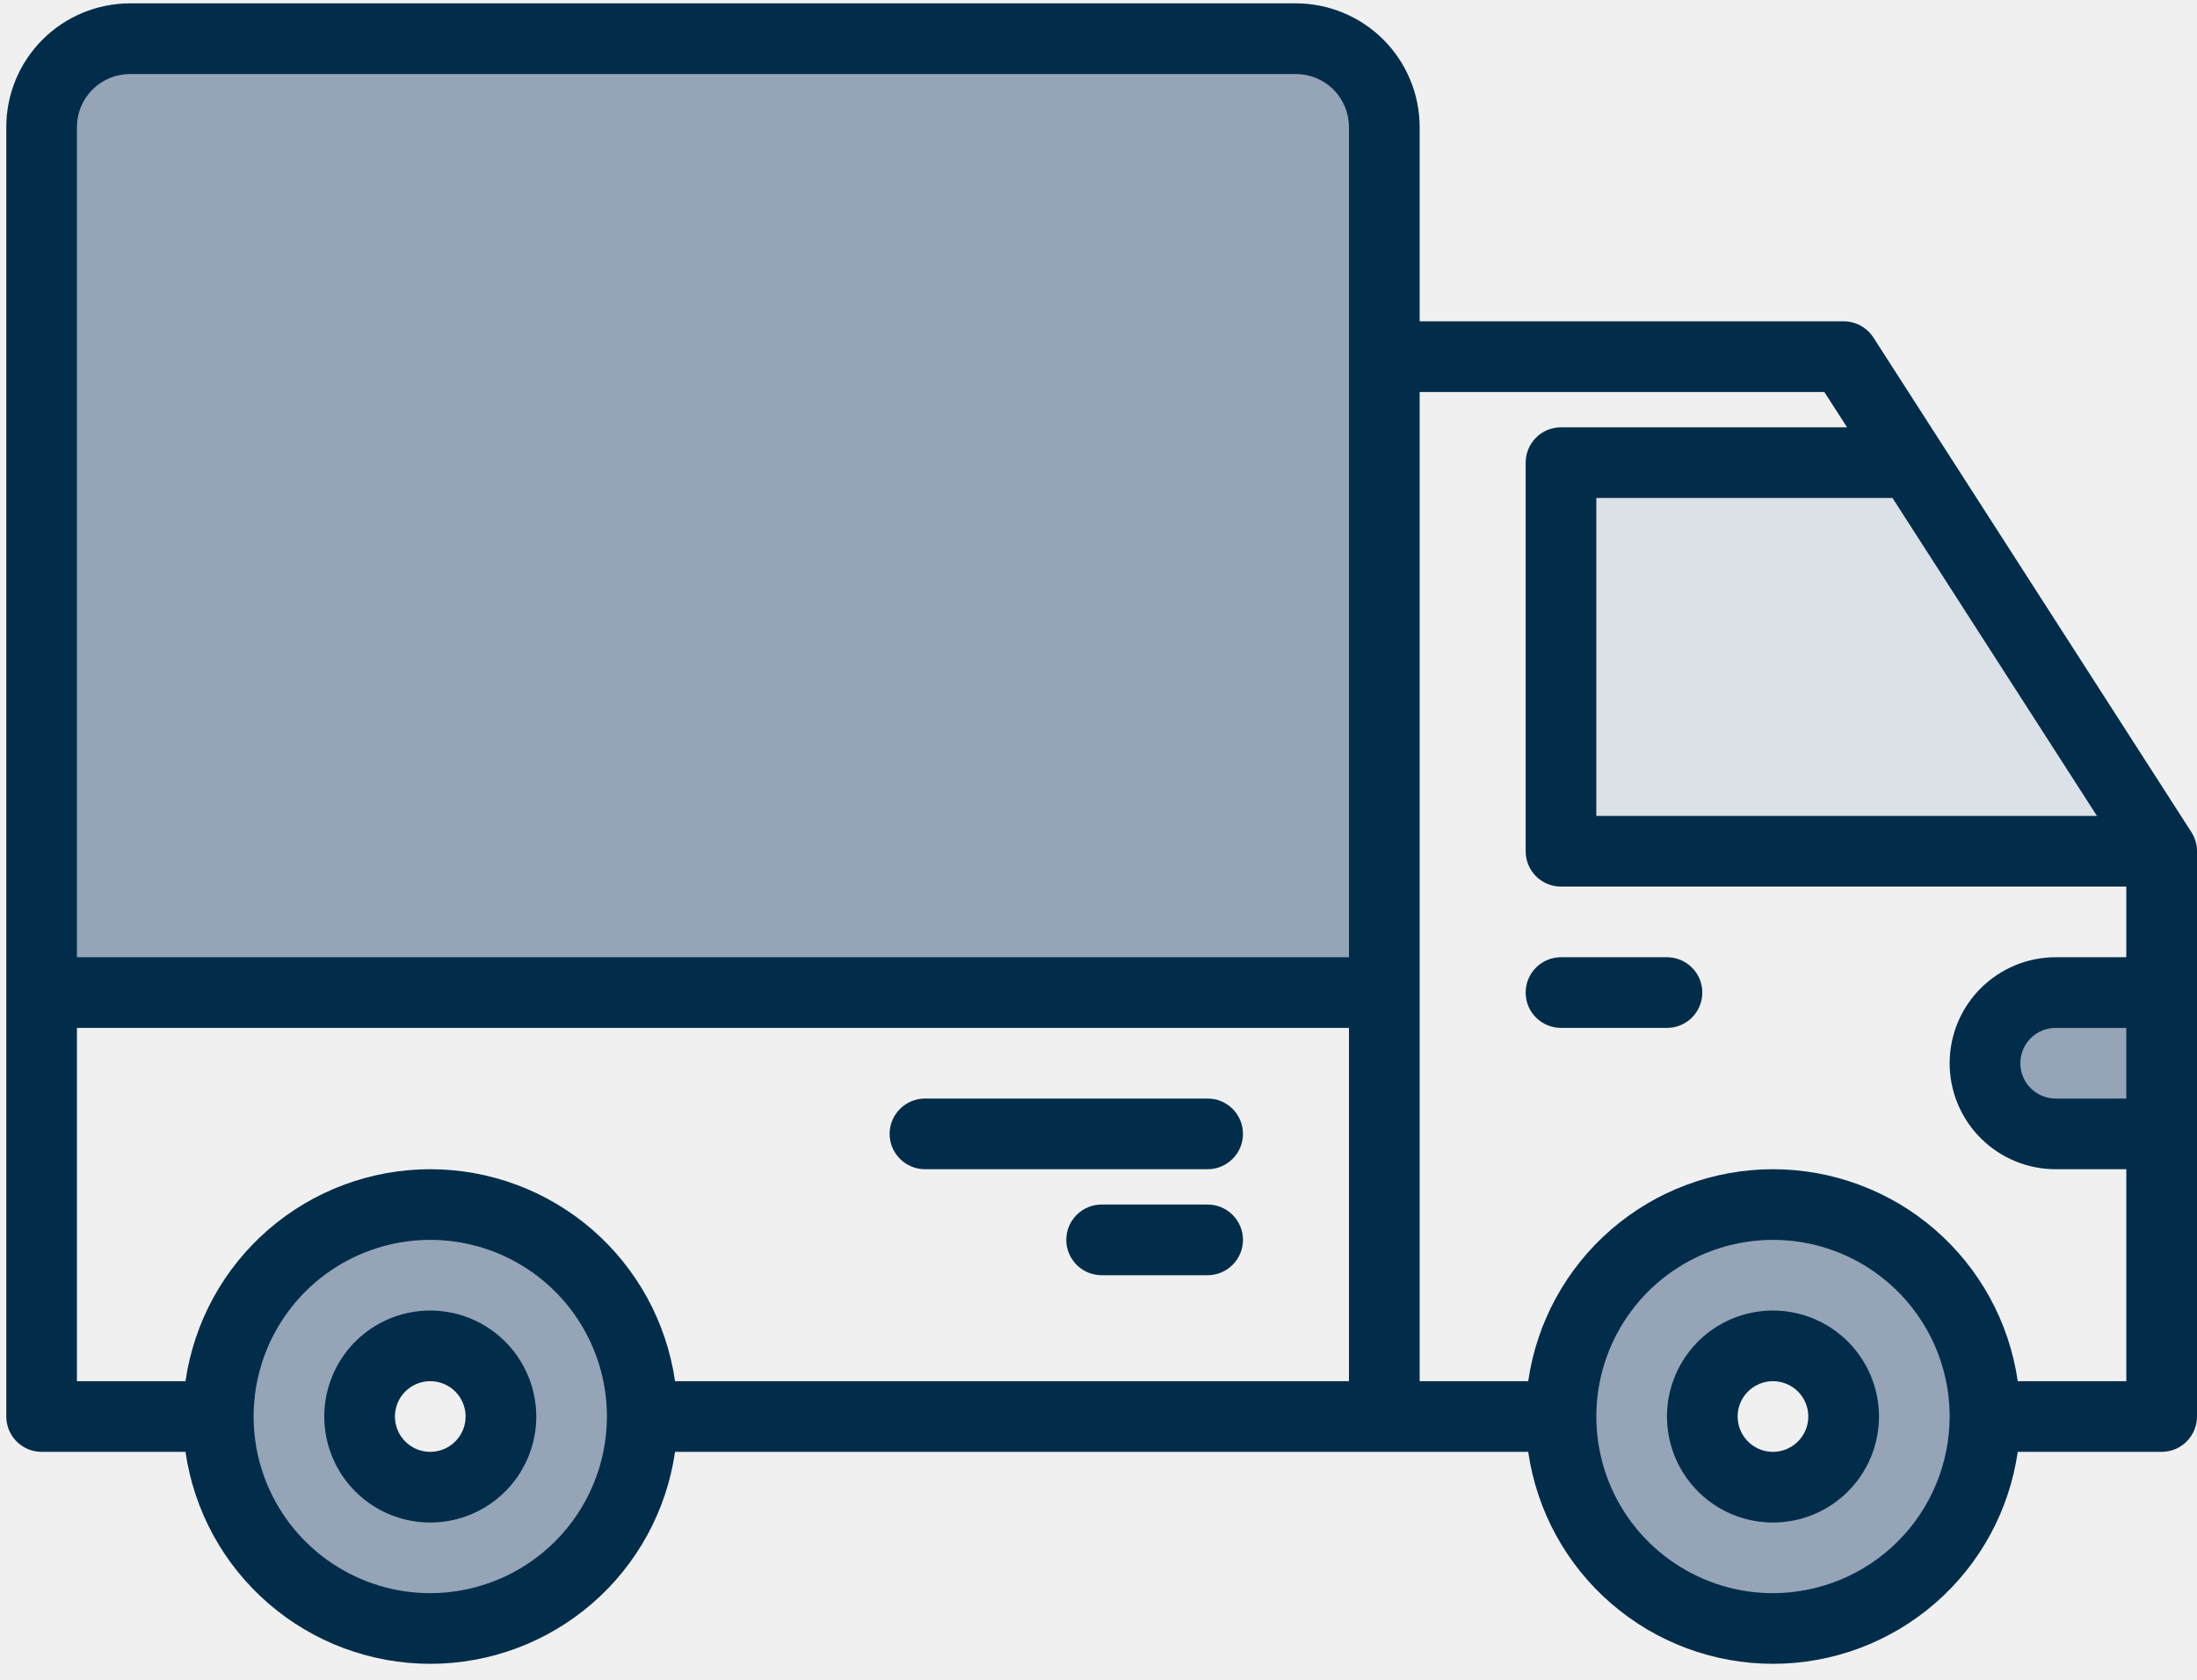
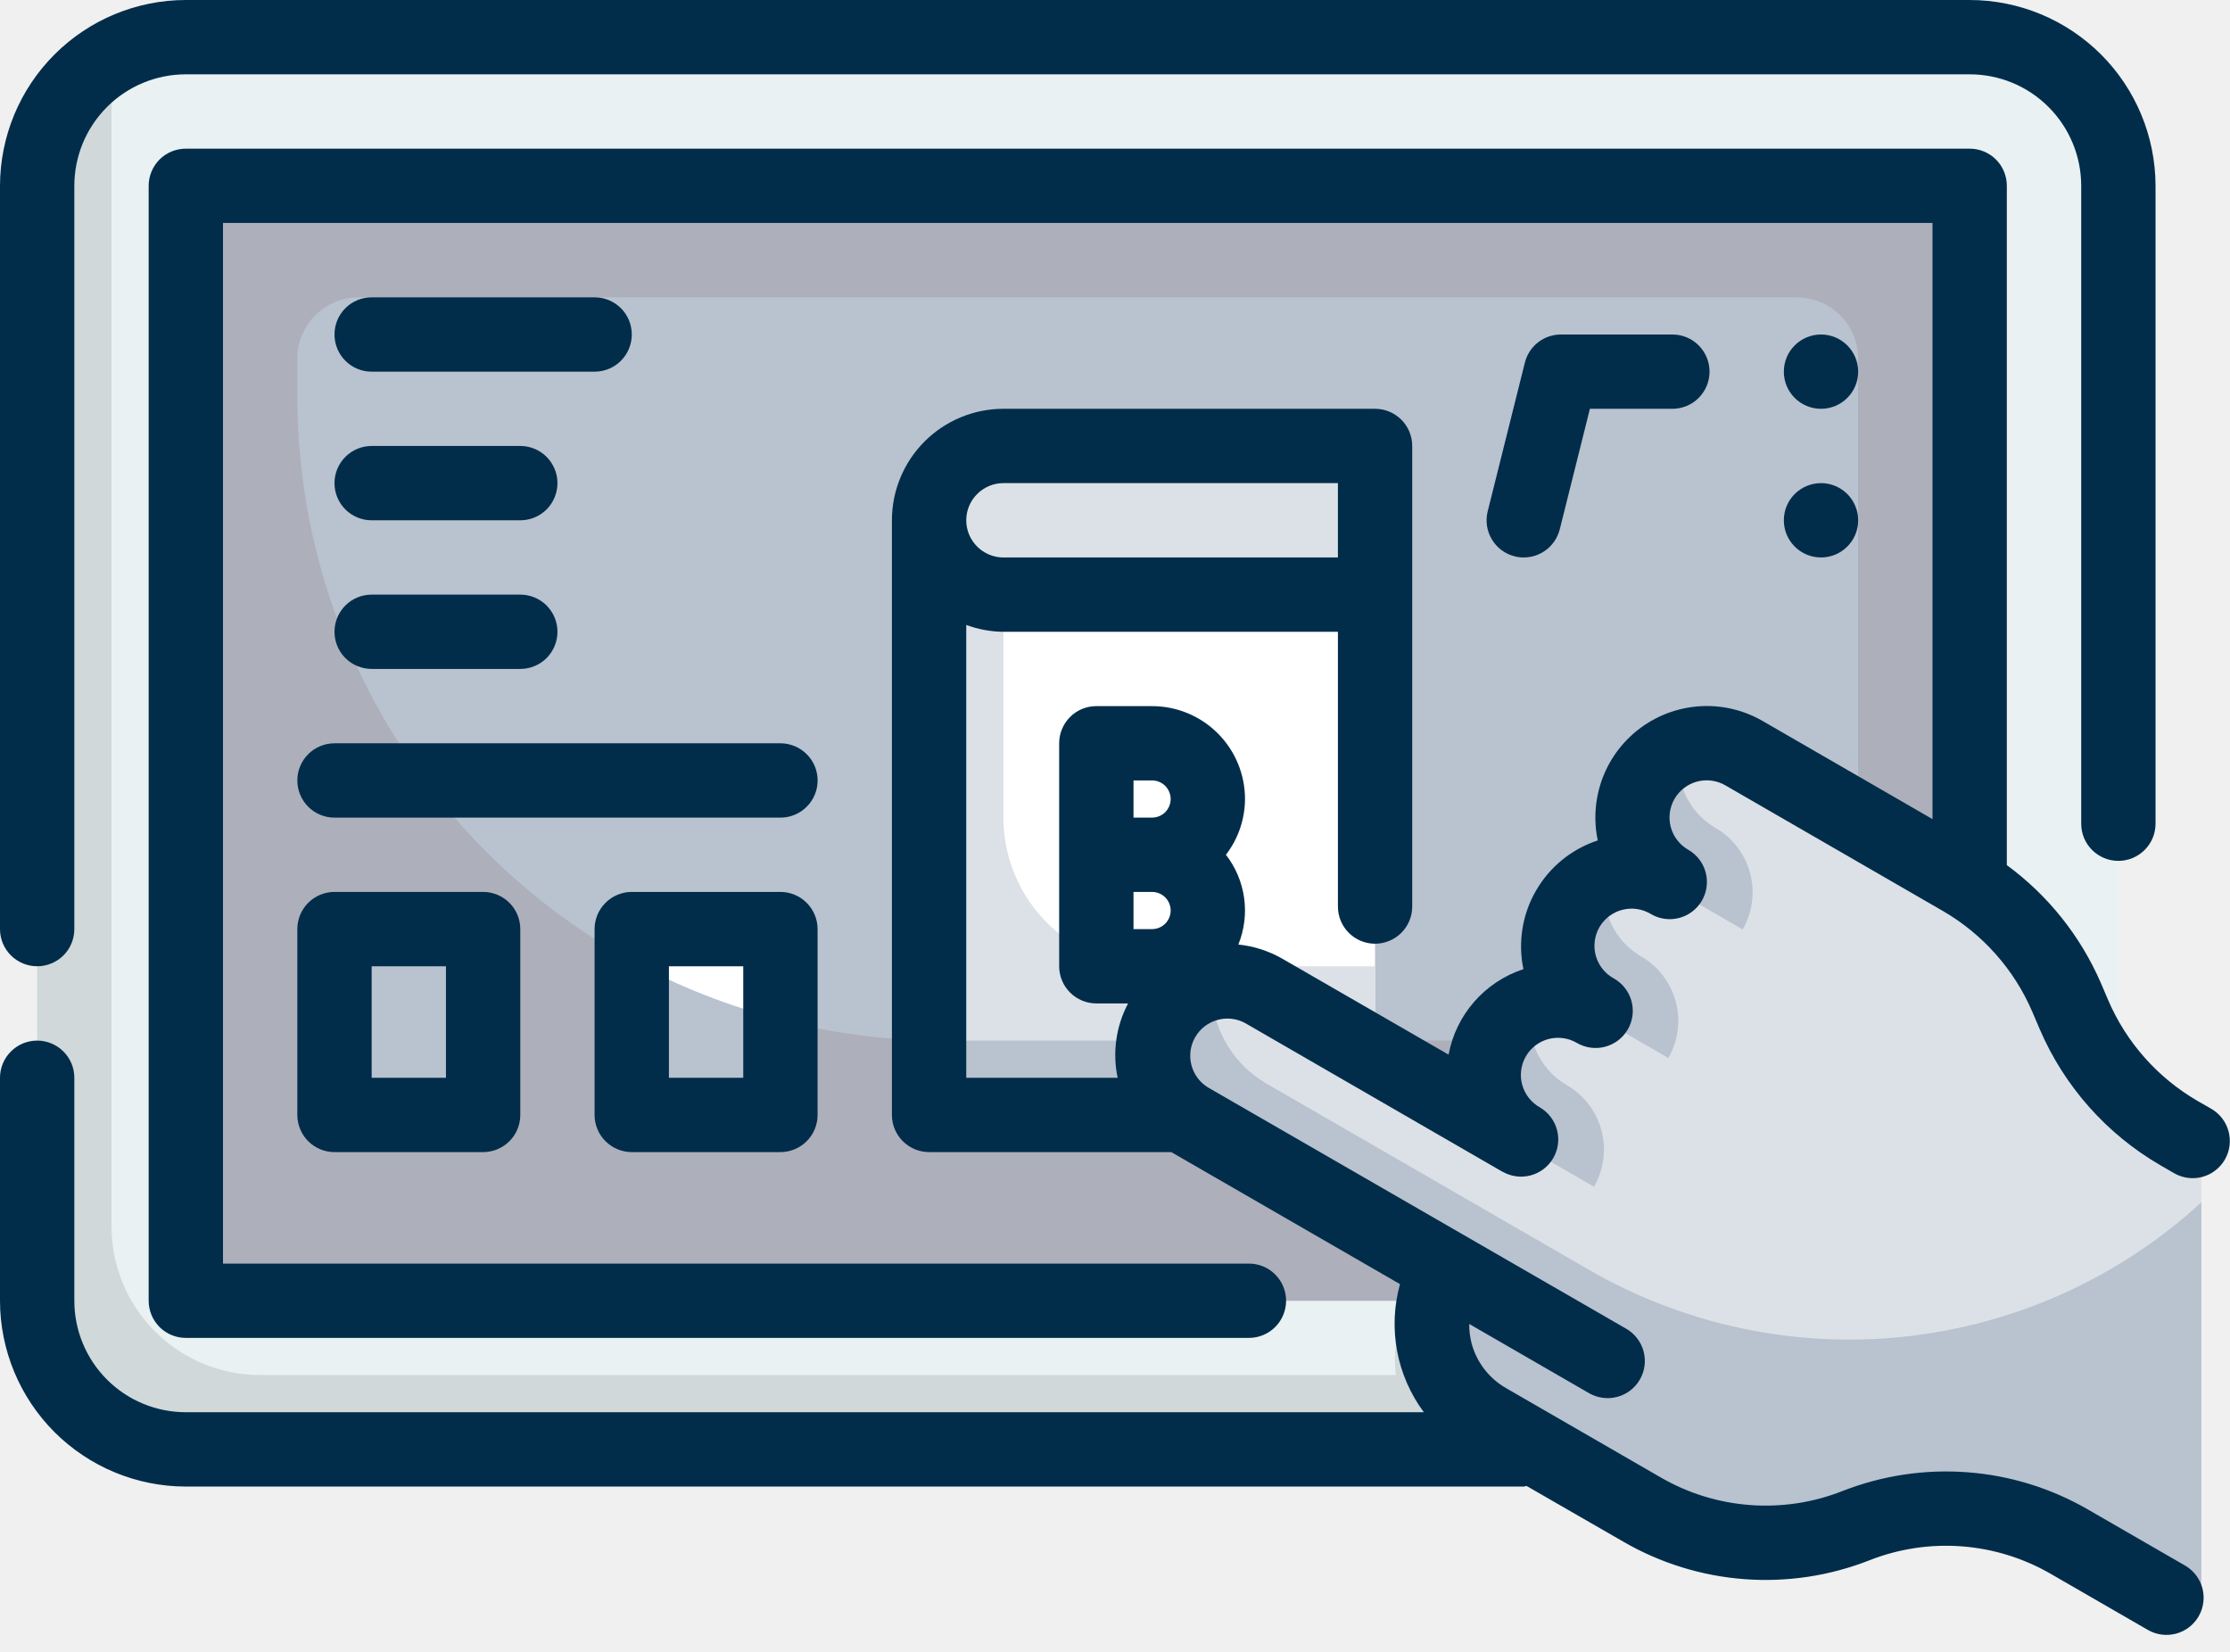
- <svg xmlns="http://www.w3.org/2000/svg" width="51" height="39" viewBox="0 0 51 39" fill="none">
-   <path d="M14.91 32.888H11.629C11.629 32.453 11.456 32.035 11.148 31.728C10.841 31.42 10.423 31.247 9.988 31.247C9.553 31.247 9.136 31.42 8.828 31.728C8.521 32.035 8.348 32.453 8.348 32.888H5.067C5.067 31.582 5.585 30.331 6.508 29.408C7.431 28.485 8.683 27.966 9.988 27.966C11.293 27.966 12.545 28.485 13.468 29.408C14.391 30.331 14.91 31.582 14.91 32.888Z" fill="#57A4FF" />
-   <path d="M46.079 32.888H42.798C42.798 32.453 42.625 32.035 42.317 31.728C42.01 31.42 41.592 31.247 41.157 31.247C40.722 31.247 40.305 31.42 39.997 31.728C39.69 32.035 39.517 32.453 39.517 32.888H36.236C36.236 31.582 36.754 30.331 37.677 29.408C38.6 28.485 39.852 27.966 41.157 27.966C42.462 27.966 43.714 28.485 44.637 29.408C45.56 30.331 46.079 31.582 46.079 32.888Z" fill="#57A4FF" />
-   <path d="M50.18 19.764H36.236V10.741H44.38L50.18 19.764Z" fill="#57A4FF" />
-   <path d="M47.719 23.045H50.18V26.326H47.719C47.284 26.326 46.867 26.153 46.559 25.845C46.251 25.538 46.079 25.12 46.079 24.685C46.079 24.25 46.251 23.833 46.559 23.525C46.867 23.218 47.284 23.045 47.719 23.045Z" fill="#57A4FF" />
-   <path d="M9.988 27.966C9.015 27.966 8.063 28.255 7.254 28.796C6.445 29.336 5.814 30.105 5.442 31.004C5.069 31.904 4.972 32.893 5.161 33.848C5.351 34.802 5.82 35.679 6.508 36.367C7.197 37.056 8.074 37.525 9.028 37.714C9.983 37.904 10.972 37.807 11.872 37.434C12.771 37.062 13.54 36.431 14.08 35.622C14.621 34.812 14.91 33.861 14.91 32.888C14.91 31.582 14.391 30.331 13.468 29.408C12.545 28.485 11.293 27.966 9.988 27.966ZM9.988 34.528C9.664 34.528 9.347 34.432 9.077 34.252C8.807 34.071 8.597 33.815 8.473 33.515C8.349 33.216 8.316 32.886 8.379 32.568C8.443 32.249 8.599 31.957 8.828 31.728C9.058 31.498 9.35 31.342 9.668 31.279C9.986 31.215 10.316 31.248 10.616 31.372C10.916 31.496 11.172 31.706 11.352 31.976C11.533 32.246 11.629 32.563 11.629 32.888C11.629 33.323 11.456 33.74 11.148 34.048C10.841 34.355 10.423 34.528 9.988 34.528Z" fill="#95A4B6" />
-   <path d="M41.157 27.966C40.184 27.966 39.232 28.255 38.423 28.796C37.614 29.336 36.983 30.105 36.611 31.004C36.238 31.904 36.141 32.893 36.33 33.848C36.52 34.802 36.989 35.679 37.677 36.367C38.366 37.056 39.242 37.525 40.197 37.714C41.152 37.904 42.141 37.807 43.041 37.434C43.94 37.062 44.709 36.431 45.249 35.622C45.79 34.812 46.079 33.861 46.079 32.888C46.079 31.582 45.56 30.331 44.637 29.408C43.714 28.485 42.462 27.966 41.157 27.966ZM41.157 34.528C40.833 34.528 40.516 34.432 40.246 34.252C39.976 34.071 39.766 33.815 39.642 33.515C39.517 33.216 39.485 32.886 39.548 32.568C39.612 32.249 39.768 31.957 39.997 31.728C40.227 31.498 40.519 31.342 40.837 31.279C41.155 31.215 41.485 31.248 41.785 31.372C42.085 31.496 42.341 31.706 42.521 31.976C42.702 32.246 42.798 32.563 42.798 32.888C42.798 33.323 42.625 33.74 42.317 34.048C42.01 34.355 41.592 34.528 41.157 34.528Z" fill="#95A4B6" />
-   <path d="M32.135 2.949V23.045H0.966V2.949C0.966 2.68 1.019 2.413 1.122 2.164C1.225 1.915 1.376 1.689 1.566 1.499C1.757 1.308 1.983 1.157 2.232 1.054C2.48 0.951 2.747 0.898 3.016 0.898H30.084C30.353 0.898 30.62 0.951 30.869 1.054C31.118 1.157 31.344 1.308 31.534 1.499C31.725 1.689 31.876 1.915 31.979 2.164C32.082 2.413 32.135 2.68 32.135 2.949Z" fill="#95A4B6" />
-   <path d="M50.18 19.764H36.236V10.741H44.38L50.18 19.764Z" fill="#DCE1E7" />
-   <path d="M50.18 23.045V26.326H47.719C47.284 26.326 46.867 26.153 46.559 25.845C46.251 25.538 46.079 25.12 46.079 24.685C46.079 24.25 46.251 23.833 46.559 23.525C46.867 23.218 47.284 23.045 47.719 23.045H50.18Z" fill="#95A4B6" />
-   <path d="M9.988 30.427C9.501 30.427 9.026 30.571 8.621 30.841C8.216 31.112 7.901 31.496 7.715 31.946C7.528 32.395 7.48 32.89 7.575 33.367C7.67 33.845 7.904 34.283 8.248 34.627C8.592 34.972 9.031 35.206 9.508 35.301C9.985 35.396 10.48 35.347 10.93 35.161C11.379 34.975 11.764 34.659 12.034 34.255C12.304 33.85 12.449 33.374 12.449 32.888C12.448 32.235 12.188 31.61 11.727 31.148C11.266 30.687 10.64 30.427 9.988 30.427ZM9.988 33.708C9.826 33.708 9.667 33.66 9.532 33.569C9.397 33.479 9.292 33.351 9.23 33.201C9.168 33.051 9.152 32.886 9.184 32.727C9.215 32.568 9.293 32.422 9.408 32.307C9.523 32.193 9.669 32.115 9.828 32.083C9.987 32.051 10.152 32.068 10.302 32.13C10.452 32.192 10.58 32.297 10.67 32.432C10.76 32.567 10.808 32.725 10.808 32.888C10.808 33.105 10.722 33.313 10.568 33.467C10.414 33.621 10.206 33.707 9.988 33.708Z" fill="#012D4A" />
-   <path d="M41.157 30.427C40.67 30.427 40.195 30.571 39.79 30.841C39.385 31.112 39.07 31.496 38.884 31.946C38.697 32.395 38.649 32.89 38.744 33.367C38.839 33.845 39.073 34.283 39.417 34.627C39.761 34.972 40.2 35.206 40.677 35.301C41.154 35.396 41.649 35.347 42.099 35.161C42.548 34.975 42.933 34.659 43.203 34.255C43.473 33.85 43.618 33.374 43.618 32.888C43.617 32.235 43.358 31.61 42.896 31.148C42.435 30.687 41.809 30.427 41.157 30.427ZM41.157 33.708C40.995 33.708 40.836 33.66 40.701 33.569C40.566 33.479 40.461 33.351 40.399 33.201C40.337 33.051 40.321 32.886 40.352 32.727C40.384 32.568 40.462 32.422 40.577 32.307C40.692 32.193 40.838 32.115 40.997 32.083C41.156 32.051 41.321 32.068 41.471 32.13C41.621 32.192 41.749 32.297 41.839 32.432C41.929 32.567 41.977 32.725 41.977 32.888C41.977 33.105 41.891 33.313 41.737 33.467C41.583 33.621 41.374 33.707 41.157 33.708Z" fill="#012D4A" />
-   <path d="M50.87 19.32L43.488 7.836C43.413 7.721 43.311 7.626 43.191 7.56C43.07 7.495 42.935 7.46 42.798 7.46H32.955V2.949C32.954 2.188 32.651 1.458 32.113 0.92C31.575 0.382 30.845 0.079 30.084 0.078H3.016C2.255 0.079 1.525 0.382 0.987 0.92C0.449 1.458 0.146 2.188 0.146 2.949V32.887C0.146 33.105 0.232 33.314 0.386 33.467C0.54 33.621 0.748 33.708 0.966 33.708H4.306C4.503 35.074 5.186 36.324 6.23 37.227C7.273 38.131 8.608 38.629 9.988 38.629C11.369 38.629 12.703 38.131 13.747 37.227C14.79 36.324 15.473 35.074 15.67 33.708H35.475C35.672 35.074 36.355 36.324 37.399 37.227C38.442 38.131 39.777 38.629 41.157 38.629C42.538 38.629 43.872 38.131 44.916 37.227C45.959 36.324 46.642 35.074 46.839 33.708H50.18C50.397 33.708 50.606 33.621 50.76 33.467C50.913 33.314 51 33.105 51 32.887V19.764C51 19.606 50.955 19.452 50.87 19.32ZM9.988 36.989C9.177 36.989 8.384 36.748 7.71 36.297C7.035 35.847 6.51 35.206 6.199 34.457C5.889 33.708 5.808 32.883 5.966 32.087C6.124 31.292 6.515 30.561 7.088 29.987C7.662 29.414 8.393 29.023 9.188 28.865C9.984 28.707 10.808 28.788 11.558 29.098C12.307 29.409 12.948 29.934 13.398 30.609C13.849 31.283 14.089 32.076 14.089 32.887C14.088 33.975 13.656 35.017 12.887 35.786C12.118 36.555 11.076 36.987 9.988 36.989ZM31.314 32.067H15.67C15.473 30.701 14.79 29.451 13.747 28.547C12.703 27.644 11.369 27.146 9.988 27.146C8.608 27.146 7.273 27.644 6.23 28.547C5.186 29.451 4.503 30.701 4.306 32.067H1.786V23.865H31.314V32.067ZM31.314 22.224H1.786V2.949C1.786 2.623 1.916 2.31 2.147 2.079C2.377 1.849 2.69 1.719 3.016 1.719H30.084C30.41 1.719 30.723 1.849 30.954 2.079C31.184 2.31 31.314 2.623 31.314 2.949V22.224ZM43.931 11.561L48.678 18.944H37.056V11.561H43.931ZM41.157 36.989C40.346 36.989 39.553 36.748 38.879 36.297C38.204 35.847 37.678 35.206 37.368 34.457C37.058 33.708 36.977 32.883 37.135 32.087C37.293 31.292 37.684 30.561 38.257 29.987C38.831 29.414 39.562 29.023 40.357 28.865C41.153 28.707 41.977 28.788 42.727 29.098C43.476 29.409 44.117 29.934 44.567 30.609C45.018 31.283 45.258 32.076 45.258 32.887C45.257 33.975 44.825 35.017 44.056 35.786C43.287 36.555 42.245 36.987 41.157 36.989ZM49.359 25.505H47.719C47.501 25.505 47.293 25.419 47.139 25.265C46.985 25.111 46.899 24.903 46.899 24.685C46.899 24.468 46.985 24.259 47.139 24.105C47.293 23.951 47.501 23.865 47.719 23.865H49.359V25.505ZM49.359 22.224H47.719C47.066 22.224 46.441 22.484 45.979 22.945C45.517 23.407 45.258 24.032 45.258 24.685C45.258 25.338 45.517 25.964 45.979 26.425C46.441 26.887 47.066 27.146 47.719 27.146H49.359V32.067H46.839C46.642 30.701 45.959 29.451 44.916 28.547C43.872 27.644 42.538 27.146 41.157 27.146C39.777 27.146 38.442 27.644 37.399 28.547C36.355 29.451 35.672 30.701 35.475 32.067H32.955V9.101H42.349L42.877 9.921H36.236C36.018 9.921 35.809 10.007 35.656 10.161C35.502 10.315 35.416 10.524 35.416 10.741V19.764C35.416 19.981 35.502 20.19 35.656 20.344C35.809 20.497 36.018 20.584 36.236 20.584H49.359V22.224Z" fill="#012D4A" />
-   <path d="M38.697 22.224H36.236C36.018 22.224 35.81 22.311 35.656 22.465C35.502 22.618 35.416 22.827 35.416 23.045C35.416 23.262 35.502 23.471 35.656 23.625C35.81 23.778 36.018 23.865 36.236 23.865H38.697C38.914 23.865 39.123 23.778 39.276 23.625C39.43 23.471 39.517 23.262 39.517 23.045C39.517 22.827 39.43 22.618 39.276 22.465C39.123 22.311 38.914 22.224 38.697 22.224Z" fill="#012D4A" />
-   <path d="M21.472 27.146H28.034C28.251 27.146 28.46 27.059 28.613 26.905C28.767 26.752 28.854 26.543 28.854 26.326C28.854 26.108 28.767 25.899 28.613 25.745C28.46 25.592 28.251 25.505 28.034 25.505H21.472C21.254 25.505 21.045 25.592 20.892 25.745C20.738 25.899 20.651 26.108 20.651 26.326C20.651 26.543 20.738 26.752 20.892 26.905C21.045 27.059 21.254 27.146 21.472 27.146Z" fill="#012D4A" />
-   <path d="M28.033 27.966H25.573C25.355 27.966 25.146 28.052 24.993 28.206C24.839 28.36 24.752 28.569 24.752 28.786C24.752 29.004 24.839 29.212 24.993 29.366C25.146 29.52 25.355 29.607 25.573 29.607H28.033C28.251 29.607 28.459 29.52 28.613 29.366C28.767 29.212 28.854 29.004 28.854 28.786C28.854 28.569 28.767 28.36 28.613 28.206C28.459 28.052 28.251 27.966 28.033 27.966Z" fill="#012D4A" />
+ <svg xmlns="http://www.w3.org/2000/svg" width="54" height="40" viewBox="0 0 54 40" fill="none">
+   <path d="M47.696 0.9H4.5C2.512 0.9 0.9 2.512 0.9 4.5V31.498C0.9 33.486 2.512 35.097 4.5 35.097H47.696C49.684 35.097 51.296 33.486 51.296 31.498V4.5C51.296 2.512 49.684 0.9 47.696 0.9Z" fill="#E9F1F2" />
+   <path d="M49.321 25.467L49.141 25.046C48.625 23.84 47.733 22.833 46.597 22.177L41.333 19.138C41.128 19.018 40.902 18.94 40.667 18.907C40.431 18.875 40.192 18.89 39.963 18.951C39.733 19.011 39.518 19.117 39.33 19.261C39.141 19.405 38.983 19.585 38.864 19.791C38.745 19.996 38.669 20.223 38.638 20.459C38.607 20.694 38.624 20.933 38.686 21.162C38.748 21.391 38.855 21.606 39 21.794C39.146 21.981 39.327 22.138 39.533 22.255C39.328 22.135 39.102 22.057 38.867 22.025C38.632 21.993 38.392 22.007 38.163 22.068C37.934 22.129 37.718 22.234 37.53 22.378C37.341 22.523 37.183 22.703 37.064 22.908C36.946 23.114 36.869 23.341 36.838 23.576C36.808 23.811 36.824 24.051 36.886 24.28C36.948 24.509 37.055 24.723 37.2 24.911C37.346 25.099 37.527 25.256 37.733 25.373C37.529 25.255 37.303 25.178 37.068 25.147C36.834 25.116 36.596 25.132 36.367 25.193C36.139 25.254 35.925 25.36 35.737 25.504C35.55 25.648 35.392 25.827 35.274 26.032C35.156 26.237 35.08 26.463 35.049 26.697C35.018 26.931 35.033 27.17 35.095 27.398C35.156 27.626 35.261 27.84 35.405 28.028C35.549 28.215 35.729 28.373 35.934 28.491L29.698 24.891C29.285 24.656 28.796 24.595 28.337 24.719C27.878 24.843 27.487 25.144 27.25 25.556C27.012 25.968 26.947 26.456 27.068 26.916C27.19 27.375 27.488 27.768 27.898 28.009L34.134 31.608C33.84 32.119 33.724 32.713 33.803 33.297H6.3C5.345 33.297 4.429 32.917 3.754 32.242C3.079 31.567 2.7 30.652 2.7 29.697V2.699C2.701 2.19 2.812 1.686 3.024 1.223C2.392 1.506 1.855 1.966 1.479 2.548C1.102 3.129 0.901 3.806 0.9 4.499V31.497C0.9 32.452 1.279 33.367 1.954 34.042C2.63 34.717 3.545 35.096 4.5 35.096H47.697C48.651 35.096 49.567 34.717 50.242 34.042C50.917 33.367 51.296 32.452 51.296 31.497V27.945C50.429 27.309 49.747 26.454 49.321 25.467Z" fill="#D0D8DA" />
+   <path d="M47.697 4.499V31.497H4.5V4.499H47.697Z" fill="#B9C2CF" />
+   <path d="M4.5 4.499V31.497H47.696V4.499H4.5ZM44.996 23.71C44.996 24.105 44.84 24.483 44.561 24.762C44.282 25.041 43.904 25.197 43.51 25.197H22.811C18.671 25.197 14.7 23.552 11.772 20.625C8.844 17.697 7.199 13.726 7.199 9.585V8.685C7.199 8.291 7.356 7.913 7.635 7.634C7.914 7.355 8.292 7.199 8.686 7.199H43.513C43.907 7.2 44.284 7.357 44.562 7.635C44.84 7.914 44.996 8.292 44.996 8.685V23.71Z" fill="#ADAFBB" />
+   <path d="M22.498 12.598H33.297V26.997H22.498V12.598Z" fill="white" />
+   <path d="M27.898 23.398C26.943 23.398 26.028 23.018 25.352 22.343C24.677 21.668 24.298 20.753 24.298 19.798V12.598H22.498V26.997H33.297V23.398H27.898Z" fill="#DCE1E7" />
+   <path d="M29.698 24.893C29.352 24.694 28.949 24.615 28.554 24.671C28.158 24.726 27.793 24.911 27.515 25.198H22.811C22.705 25.198 22.604 25.184 22.498 25.182V26.998H33.297V25.198H30.227L29.698 24.893Z" fill="#B9C2CF" />
+   <path d="M24.298 10.799H33.297V14.399H24.298C23.821 14.399 23.363 14.209 23.026 13.871C22.688 13.534 22.498 13.076 22.498 12.599C22.498 12.121 22.688 11.664 23.026 11.326C23.363 10.989 23.821 10.799 24.298 10.799Z" fill="#D8F3DC" />
+   <path d="M24.298 11.698H33.297V13.498H24.298C24.059 13.498 23.831 13.403 23.662 13.235C23.493 13.066 23.398 12.837 23.398 12.598C23.398 12.36 23.493 12.131 23.662 11.962C23.831 11.793 24.059 11.698 24.298 11.698Z" fill="#DCE1E7" />
+   <path d="M29.006 27.357L35.241 30.957C35.064 31.264 34.949 31.603 34.902 31.955C34.856 32.307 34.879 32.664 34.971 33.007C35.063 33.35 35.222 33.671 35.438 33.952C35.654 34.233 35.924 34.469 36.231 34.647L39.971 36.806C40.75 37.256 41.62 37.525 42.516 37.593C43.413 37.66 44.313 37.526 45.15 37.199C45.988 36.872 46.888 36.737 47.784 36.805C48.681 36.873 49.55 37.142 50.328 37.591L52.677 38.947H53.307V27.877L52.975 27.686C51.839 27.03 50.946 26.023 50.431 24.817L50.251 24.396C49.736 23.19 48.843 22.183 47.707 21.527L42.442 18.487C42.029 18.249 41.538 18.184 41.076 18.308C40.615 18.431 40.222 18.733 39.983 19.147C39.745 19.56 39.68 20.052 39.804 20.513C39.927 20.974 40.229 21.367 40.643 21.606C40.229 21.371 39.74 21.309 39.281 21.433C38.823 21.558 38.432 21.859 38.194 22.27C37.957 22.682 37.891 23.171 38.013 23.63C38.134 24.09 38.433 24.483 38.843 24.723C38.429 24.488 37.94 24.426 37.481 24.551C37.023 24.675 36.632 24.976 36.394 25.388C36.157 25.799 36.092 26.288 36.213 26.748C36.334 27.207 36.633 27.6 37.043 27.84L30.808 24.241C30.395 24.006 29.906 23.944 29.447 24.068C28.988 24.193 28.598 24.494 28.36 24.905C28.122 25.317 28.057 25.806 28.178 26.265C28.3 26.725 28.598 27.118 29.008 27.358L29.006 27.357Z" fill="#DCE1E7" />
+   <path d="M53.305 29.115V38.945H52.675L50.329 37.595C49.55 37.146 48.681 36.877 47.785 36.81C46.889 36.742 45.989 36.877 45.151 37.204C44.314 37.531 43.414 37.666 42.518 37.598C41.621 37.53 40.752 37.262 39.973 36.812L36.232 34.653C35.925 34.475 35.655 34.239 35.439 33.958C35.223 33.677 35.065 33.355 34.973 33.013C34.881 32.67 34.857 32.313 34.903 31.961C34.95 31.609 35.065 31.27 35.242 30.963L29.008 27.363C28.594 27.124 28.292 26.73 28.168 26.268C28.044 25.806 28.109 25.314 28.347 24.9C28.565 24.518 28.918 24.233 29.337 24.101C29.368 24.543 29.507 24.97 29.742 25.345C29.978 25.72 30.302 26.031 30.687 26.25L38.48 30.75C40.803 32.091 43.494 32.656 46.16 32.362C48.827 32.068 51.33 30.93 53.305 29.115Z" fill="#B9C2CF" />
+   <path d="M37.048 24.727C36.66 24.942 36.369 25.296 36.231 25.717C36.115 26.131 36.143 26.573 36.31 26.969C36.478 27.366 36.774 27.694 37.152 27.9L38.599 28.736C38.838 28.323 38.903 27.831 38.779 27.37C38.655 26.909 38.354 26.516 37.94 26.277C37.669 26.12 37.444 25.893 37.287 25.621C37.13 25.349 37.048 25.041 37.048 24.727Z" fill="#B9C2CF" />
+   <path d="M38.847 21.61C38.46 21.825 38.169 22.178 38.031 22.599C37.915 23.014 37.943 23.455 38.11 23.852C38.277 24.248 38.574 24.577 38.952 24.783L40.399 25.619C40.637 25.205 40.702 24.714 40.578 24.253C40.455 23.792 40.153 23.399 39.74 23.16C39.469 23.002 39.244 22.776 39.087 22.504C38.931 22.232 38.848 21.924 38.847 21.61Z" fill="#B9C2CF" />
+   <path d="M40.647 18.492C40.259 18.709 39.967 19.064 39.831 19.487C39.715 19.901 39.742 20.343 39.91 20.739C40.077 21.136 40.374 21.464 40.751 21.67L42.199 22.506C42.437 22.093 42.502 21.602 42.378 21.14C42.255 20.679 41.953 20.286 41.54 20.047C41.268 19.889 41.043 19.662 40.886 19.389C40.729 19.116 40.647 18.807 40.647 18.492Z" fill="#B9C2CF" />
+   <path d="M15.299 22.498H18.898V26.997H15.299V22.498Z" fill="white" />
+   <path d="M8.1 22.498H11.7V26.997H8.1V22.498Z" fill="#B9C2CF" />
+   <path d="M18.898 24.684C17.644 24.365 16.435 23.89 15.299 23.27V26.998H18.898V24.684Z" fill="#B9C2CF" />
+   <path d="M0.9 23.398C1.139 23.398 1.368 23.303 1.537 23.135C1.706 22.966 1.8 22.737 1.8 22.498V4.5C1.8 3.784 2.085 3.097 2.591 2.591C3.097 2.084 3.784 1.8 4.5 1.8H47.697C48.413 1.8 49.1 2.084 49.606 2.591C50.112 3.097 50.397 3.784 50.397 4.5V19.946C50.397 20.185 50.491 20.414 50.66 20.582C50.829 20.751 51.058 20.846 51.297 20.846C51.535 20.846 51.764 20.751 51.933 20.582C52.102 20.414 52.197 20.185 52.197 19.946V4.5C52.195 3.307 51.721 2.163 50.877 1.319C50.033 0.476 48.89 0.001 47.697 0H4.5C3.307 0.001 2.164 0.476 1.32 1.319C0.476 2.163 0.002 3.307 0 4.5V22.498C0 22.737 0.095 22.966 0.264 23.135C0.433 23.303 0.662 23.398 0.9 23.398Z" fill="#012D4A" />
+   <path d="M29.248 26.33C29.049 26.207 28.906 26.011 28.849 25.784C28.791 25.557 28.825 25.317 28.942 25.115C29.059 24.912 29.25 24.763 29.476 24.699C29.701 24.635 29.942 24.661 30.148 24.772L36.379 28.372H36.383C36.59 28.491 36.836 28.524 37.066 28.462C37.297 28.4 37.494 28.249 37.613 28.042C37.732 27.835 37.765 27.59 37.703 27.359C37.641 27.128 37.49 26.932 37.283 26.812C37.18 26.754 37.09 26.675 37.017 26.581C36.944 26.488 36.891 26.38 36.86 26.266C36.828 26.151 36.82 26.032 36.836 25.914C36.851 25.796 36.889 25.683 36.949 25.58C37.008 25.477 37.087 25.387 37.181 25.315C37.276 25.243 37.383 25.19 37.498 25.16C37.613 25.13 37.732 25.122 37.85 25.139C37.968 25.154 38.081 25.194 38.183 25.254C38.286 25.314 38.399 25.353 38.516 25.369C38.634 25.385 38.754 25.378 38.868 25.347C38.983 25.317 39.091 25.264 39.185 25.192C39.279 25.12 39.358 25.03 39.418 24.927C39.477 24.825 39.515 24.711 39.531 24.593C39.546 24.476 39.538 24.356 39.507 24.242C39.476 24.127 39.422 24.02 39.349 23.926C39.277 23.832 39.186 23.754 39.083 23.695C38.977 23.638 38.883 23.56 38.808 23.466C38.733 23.372 38.677 23.264 38.644 23.148C38.611 23.032 38.602 22.911 38.617 22.792C38.631 22.672 38.67 22.557 38.73 22.452C38.791 22.348 38.871 22.257 38.967 22.184C39.063 22.112 39.173 22.059 39.29 22.03C39.407 22 39.528 21.995 39.647 22.013C39.767 22.032 39.881 22.074 39.983 22.137C40.19 22.257 40.436 22.289 40.666 22.227C40.897 22.165 41.093 22.014 41.213 21.808C41.332 21.601 41.364 21.355 41.303 21.124C41.241 20.894 41.09 20.697 40.883 20.578C40.78 20.519 40.689 20.441 40.617 20.347C40.544 20.253 40.49 20.146 40.459 20.031C40.428 19.917 40.42 19.797 40.435 19.679C40.451 19.562 40.489 19.448 40.548 19.345C40.608 19.243 40.687 19.153 40.781 19.081C40.875 19.008 40.983 18.956 41.098 18.925C41.212 18.895 41.332 18.888 41.45 18.904C41.567 18.92 41.681 18.959 41.783 19.019L47.047 22.059C48.013 22.619 48.773 23.475 49.213 24.501L49.393 24.923C49.987 26.306 51.012 27.462 52.315 28.217L52.646 28.409C52.853 28.528 53.099 28.561 53.329 28.499C53.56 28.437 53.756 28.286 53.876 28.079C53.995 27.872 54.027 27.627 53.965 27.396C53.904 27.165 53.753 26.969 53.546 26.849L53.215 26.659C52.249 26.099 51.489 25.242 51.049 24.216L50.869 23.794C50.376 22.662 49.592 21.68 48.596 20.949V4.5C48.596 4.261 48.502 4.032 48.333 3.863C48.164 3.694 47.935 3.6 47.696 3.6H4.5C4.261 3.6 4.032 3.694 3.863 3.863C3.695 4.032 3.6 4.261 3.6 4.5V31.497C3.6 31.736 3.695 31.965 3.863 32.134C4.032 32.303 4.261 32.397 4.5 32.397H30.243C30.482 32.397 30.711 32.303 30.879 32.134C31.048 31.965 31.143 31.736 31.143 31.497C31.143 31.259 31.048 31.03 30.879 30.861C30.711 30.692 30.482 30.598 30.243 30.598H5.4V5.399H46.796V19.835L42.683 17.459C42.231 17.198 41.714 17.073 41.193 17.1C40.672 17.127 40.17 17.304 39.748 17.61C39.326 17.916 39.001 18.337 38.813 18.824C38.626 19.31 38.583 19.841 38.69 20.351C38.059 20.558 37.527 20.991 37.195 21.566C36.862 22.141 36.754 22.818 36.89 23.468C36.43 23.619 36.019 23.891 35.7 24.255C35.381 24.619 35.166 25.062 35.078 25.538L31.048 23.213C30.722 23.026 30.36 22.91 29.987 22.872C30.131 22.515 30.18 22.126 30.127 21.745C30.074 21.363 29.922 21.003 29.686 20.698C29.984 20.311 30.146 19.837 30.148 19.348C30.148 18.752 29.911 18.18 29.489 17.758C29.067 17.336 28.495 17.099 27.898 17.099H26.548C26.309 17.099 26.08 17.193 25.912 17.362C25.743 17.531 25.648 17.76 25.648 17.998V23.398C25.648 23.637 25.743 23.866 25.912 24.034C26.08 24.203 26.309 24.298 26.548 24.298H27.317C27.024 24.85 26.935 25.487 27.064 26.098H23.398V15.133C23.686 15.24 23.991 15.296 24.298 15.299H32.398V21.952C32.398 22.191 32.492 22.419 32.661 22.588C32.83 22.757 33.059 22.852 33.297 22.852C33.536 22.852 33.765 22.757 33.934 22.588C34.103 22.419 34.197 22.191 34.197 21.952V10.799C34.197 10.56 34.103 10.332 33.934 10.163C33.765 9.994 33.536 9.899 33.297 9.899H24.298C23.582 9.899 22.895 10.184 22.389 10.69C21.883 11.196 21.598 11.883 21.598 12.599V26.998C21.598 27.236 21.693 27.465 21.862 27.634C22.031 27.803 22.26 27.898 22.498 27.898H28.363L33.901 31.095C33.755 31.622 33.731 32.175 33.831 32.713C33.931 33.251 34.153 33.758 34.479 34.197H4.5C3.784 34.197 3.097 33.913 2.591 33.407C2.084 32.9 1.8 32.214 1.8 31.497V26.098C1.8 25.859 1.705 25.63 1.536 25.462C1.368 25.293 1.139 25.198 0.9 25.198C0.661 25.198 0.432 25.293 0.264 25.462C0.095 25.63 0 25.859 0 26.098V31.497C0.001 32.69 0.476 33.834 1.319 34.678C2.163 35.521 3.307 35.996 4.5 35.997H36.897C36.92 35.994 36.944 35.989 36.967 35.983L39.311 37.333C40.206 37.851 41.206 38.161 42.238 38.239C43.269 38.317 44.305 38.161 45.267 37.783C45.979 37.503 46.744 37.387 47.506 37.445C48.268 37.503 49.007 37.732 49.668 38.116L52.017 39.472C52.224 39.589 52.468 39.62 52.697 39.558C52.927 39.496 53.122 39.345 53.241 39.139C53.36 38.934 53.392 38.689 53.332 38.459C53.271 38.23 53.122 38.033 52.917 37.913L50.568 36.557C49.673 36.038 48.673 35.728 47.642 35.651C46.61 35.573 45.575 35.729 44.612 36.107C43.901 36.387 43.136 36.502 42.373 36.444C41.611 36.387 40.872 36.157 40.211 35.774L36.471 33.614C36.266 33.497 36.086 33.34 35.942 33.152C35.798 32.965 35.693 32.751 35.633 32.523C35.595 32.371 35.576 32.216 35.578 32.06L38.48 33.736C38.583 33.795 38.696 33.833 38.813 33.848C38.93 33.864 39.049 33.856 39.163 33.825C39.278 33.795 39.385 33.742 39.478 33.67C39.572 33.598 39.651 33.508 39.71 33.406C39.769 33.303 39.807 33.19 39.823 33.073C39.838 32.956 39.83 32.837 39.8 32.723C39.769 32.608 39.716 32.501 39.644 32.408C39.572 32.314 39.483 32.235 39.38 32.176L29.248 26.33ZM24.298 11.699H32.398V13.499H24.298C24.059 13.499 23.831 13.404 23.662 13.235C23.493 13.066 23.398 12.838 23.398 12.599C23.398 12.36 23.493 12.131 23.662 11.963C23.831 11.794 24.059 11.699 24.298 11.699ZM27.448 21.598H27.898C28.017 21.598 28.132 21.646 28.216 21.73C28.3 21.814 28.348 21.929 28.348 22.048C28.348 22.168 28.3 22.282 28.216 22.366C28.132 22.451 28.017 22.498 27.898 22.498H27.448V21.598ZM27.448 18.898H27.898C28.017 18.898 28.132 18.946 28.216 19.03C28.3 19.115 28.348 19.229 28.348 19.348C28.348 19.468 28.3 19.582 28.216 19.667C28.132 19.751 28.017 19.798 27.898 19.798H27.448V18.898Z" fill="#012D4A" />
+   <path d="M18.898 21.598H15.298C15.06 21.598 14.831 21.693 14.662 21.862C14.493 22.031 14.398 22.26 14.398 22.498V26.998C14.398 27.237 14.493 27.466 14.662 27.634C14.831 27.803 15.06 27.898 15.298 27.898H18.898C19.137 27.898 19.366 27.803 19.534 27.634C19.703 27.466 19.798 27.237 19.798 26.998V22.498C19.798 22.26 19.703 22.031 19.534 21.862C19.366 21.693 19.137 21.598 18.898 21.598ZM17.998 26.098H16.198V23.398H17.998V26.098Z" fill="#012D4A" />
+   <path d="M8.1 21.598C7.861 21.598 7.632 21.693 7.463 21.862C7.295 22.031 7.2 22.26 7.2 22.498V26.998C7.2 27.237 7.295 27.466 7.463 27.634C7.632 27.803 7.861 27.898 8.1 27.898H11.699C11.938 27.898 12.167 27.803 12.336 27.634C12.505 27.466 12.599 27.237 12.599 26.998V22.498C12.599 22.26 12.505 22.031 12.336 21.862C12.167 21.693 11.938 21.598 11.699 21.598H8.1ZM10.799 26.098H9V23.398H10.799V26.098Z" fill="#012D4A" />
+   <path d="M36.898 13.499C37.098 13.499 37.293 13.432 37.451 13.308C37.608 13.185 37.721 13.012 37.77 12.818L38.5 9.899H40.497C40.736 9.899 40.965 9.805 41.133 9.636C41.302 9.467 41.397 9.238 41.397 9C41.397 8.761 41.302 8.532 41.133 8.363C40.965 8.194 40.736 8.1 40.497 8.1H37.797C37.597 8.1 37.402 8.167 37.244 8.29C37.086 8.414 36.973 8.586 36.925 8.781L36.025 12.381C35.967 12.612 36.003 12.857 36.126 13.062C36.248 13.267 36.447 13.414 36.679 13.472C36.75 13.49 36.824 13.499 36.898 13.499Z" fill="#012D4A" />
+   <path d="M44.096 9.899C44.593 9.899 44.996 9.497 44.996 9C44.996 8.503 44.593 8.1 44.096 8.1C43.599 8.1 43.196 8.503 43.196 9C43.196 9.497 43.599 9.899 44.096 9.899Z" fill="#012D4A" />
+   <path d="M44.096 13.499C44.593 13.499 44.996 13.096 44.996 12.599C44.996 12.102 44.593 11.699 44.096 11.699C43.599 11.699 43.196 12.102 43.196 12.599C43.196 13.096 43.599 13.499 44.096 13.499Z" fill="#012D4A" />
+   <path d="M18.899 17.999H8.1C7.861 17.999 7.632 18.094 7.463 18.263C7.295 18.431 7.2 18.66 7.2 18.899C7.2 19.138 7.295 19.366 7.463 19.535C7.632 19.704 7.861 19.799 8.1 19.799H18.899C19.137 19.799 19.366 19.704 19.535 19.535C19.704 19.366 19.799 19.138 19.799 18.899C19.799 18.66 19.704 18.431 19.535 18.263C19.366 18.094 19.137 17.999 18.899 17.999Z" fill="#012D4A" />
+   <path d="M9 9H14.399C14.638 9 14.867 8.905 15.036 8.736C15.204 8.567 15.299 8.338 15.299 8.1C15.299 7.861 15.204 7.632 15.036 7.463C14.867 7.295 14.638 7.2 14.399 7.2H9C8.761 7.2 8.532 7.295 8.363 7.463C8.194 7.632 8.1 7.861 8.1 8.1C8.1 8.338 8.194 8.567 8.363 8.736C8.532 8.905 8.761 9 9 9Z" fill="#012D4A" />
+   <path d="M9 12.599H12.599C12.838 12.599 13.067 12.504 13.236 12.336C13.404 12.167 13.499 11.938 13.499 11.699C13.499 11.461 13.404 11.232 13.236 11.063C13.067 10.894 12.838 10.799 12.599 10.799H9C8.761 10.799 8.532 10.894 8.363 11.063C8.194 11.232 8.1 11.461 8.1 11.699C8.1 11.938 8.194 12.167 8.363 12.336C8.532 12.504 8.761 12.599 9 12.599Z" fill="#012D4A" />
+   <path d="M9 16.198H12.599C12.838 16.198 13.067 16.104 13.236 15.935C13.404 15.766 13.499 15.537 13.499 15.299C13.499 15.06 13.404 14.831 13.236 14.662C13.067 14.493 12.838 14.399 12.599 14.399H9C8.761 14.399 8.532 14.493 8.363 14.662C8.194 14.831 8.1 15.06 8.1 15.299C8.1 15.537 8.194 15.766 8.363 15.935C8.532 16.104 8.761 16.198 9 16.198Z" fill="#012D4A" />
</svg>
